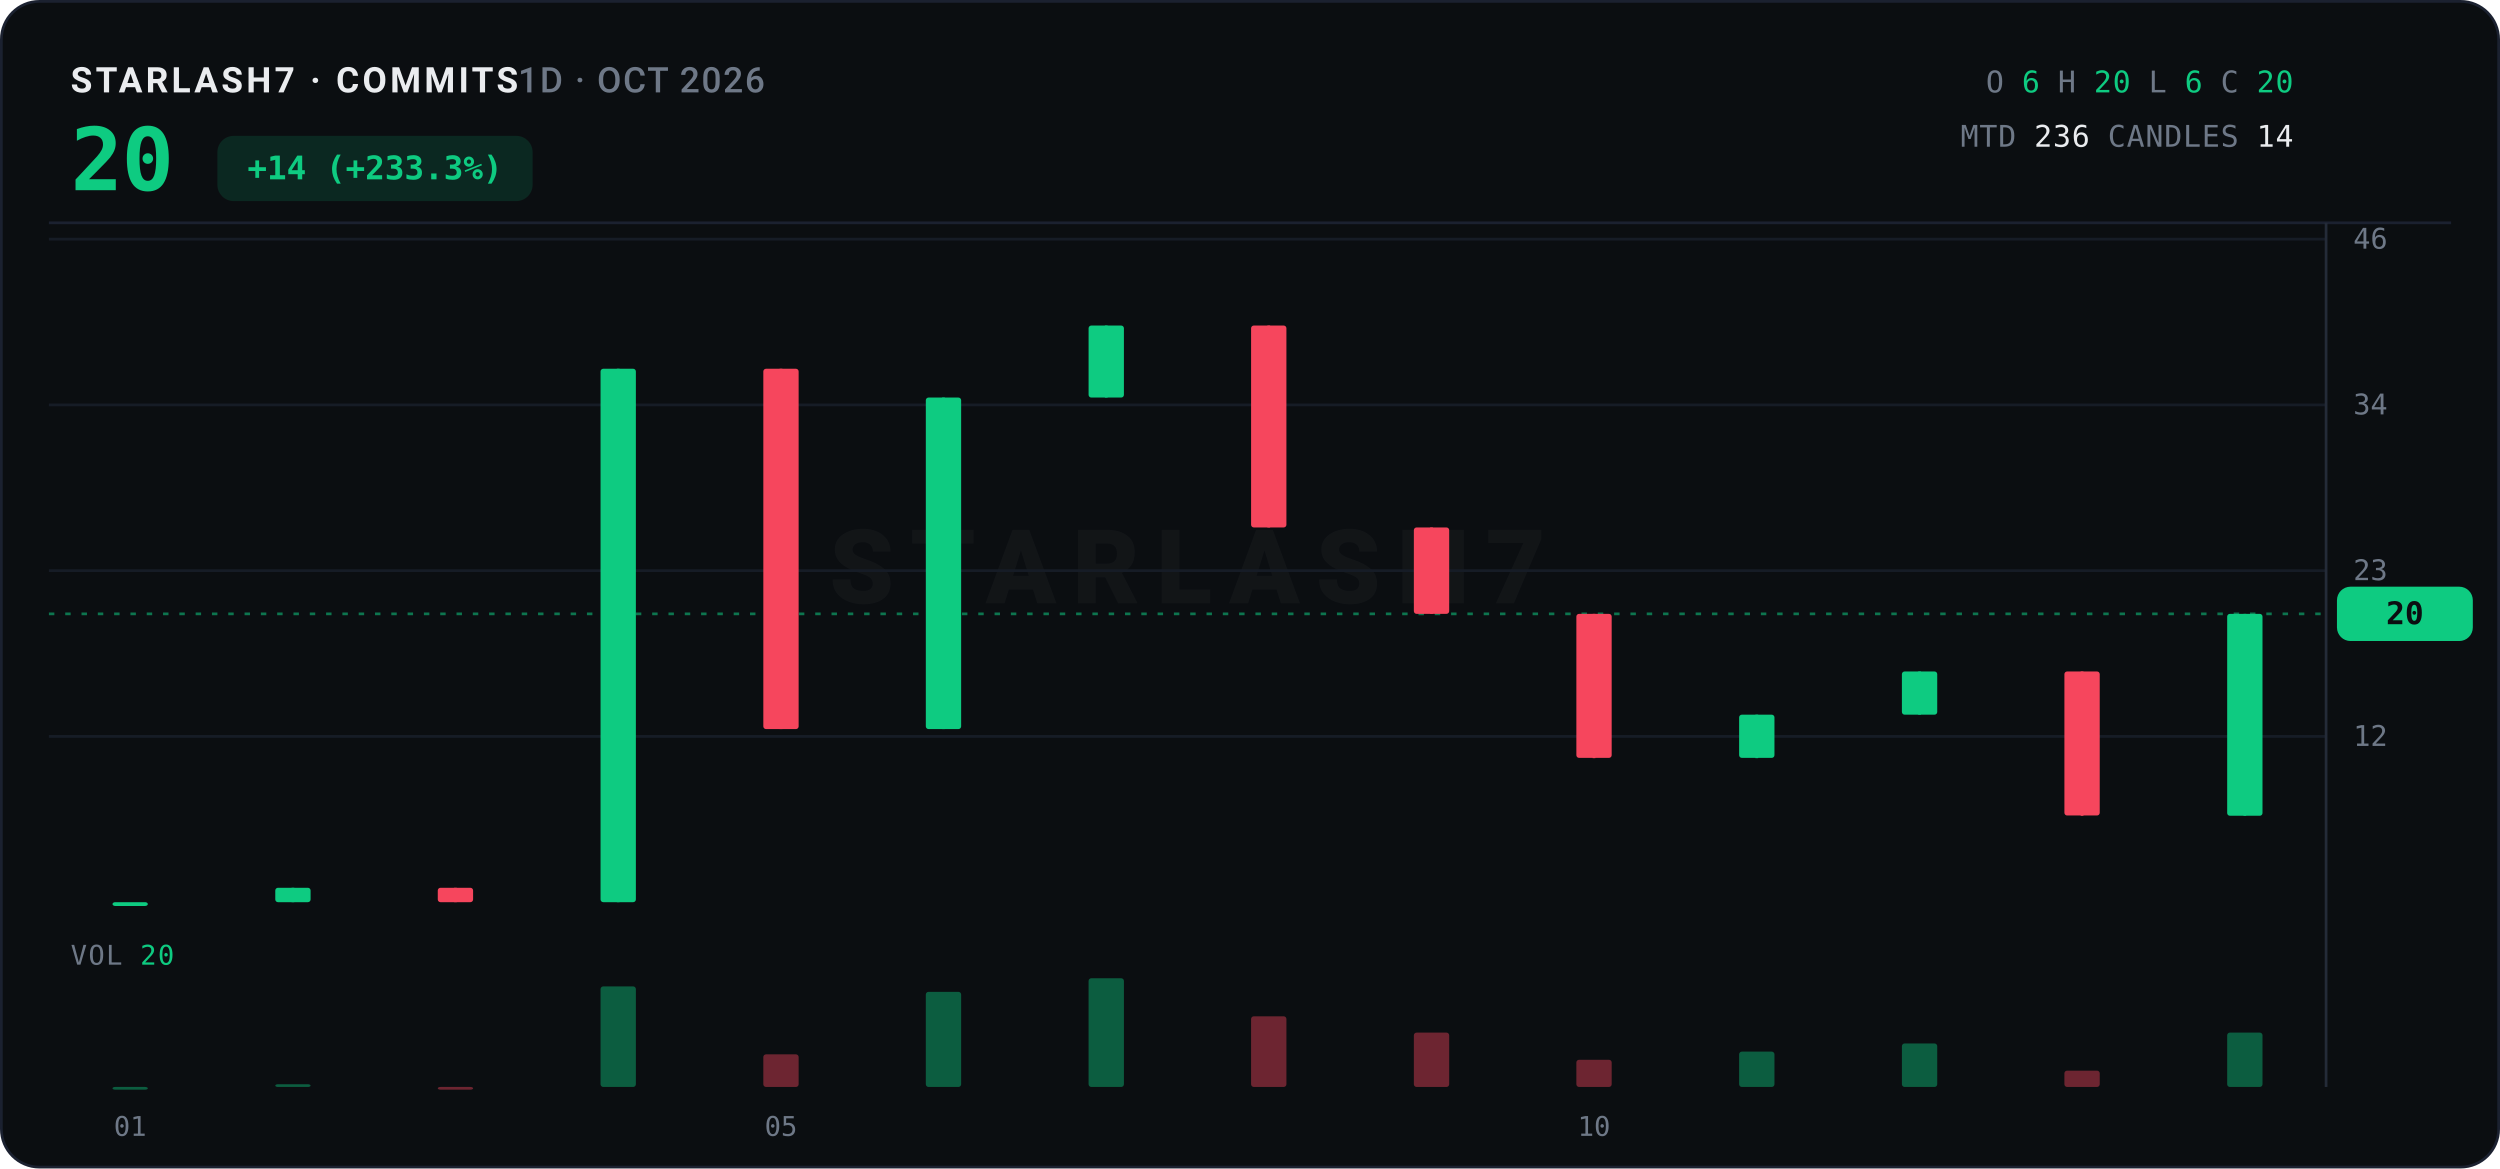
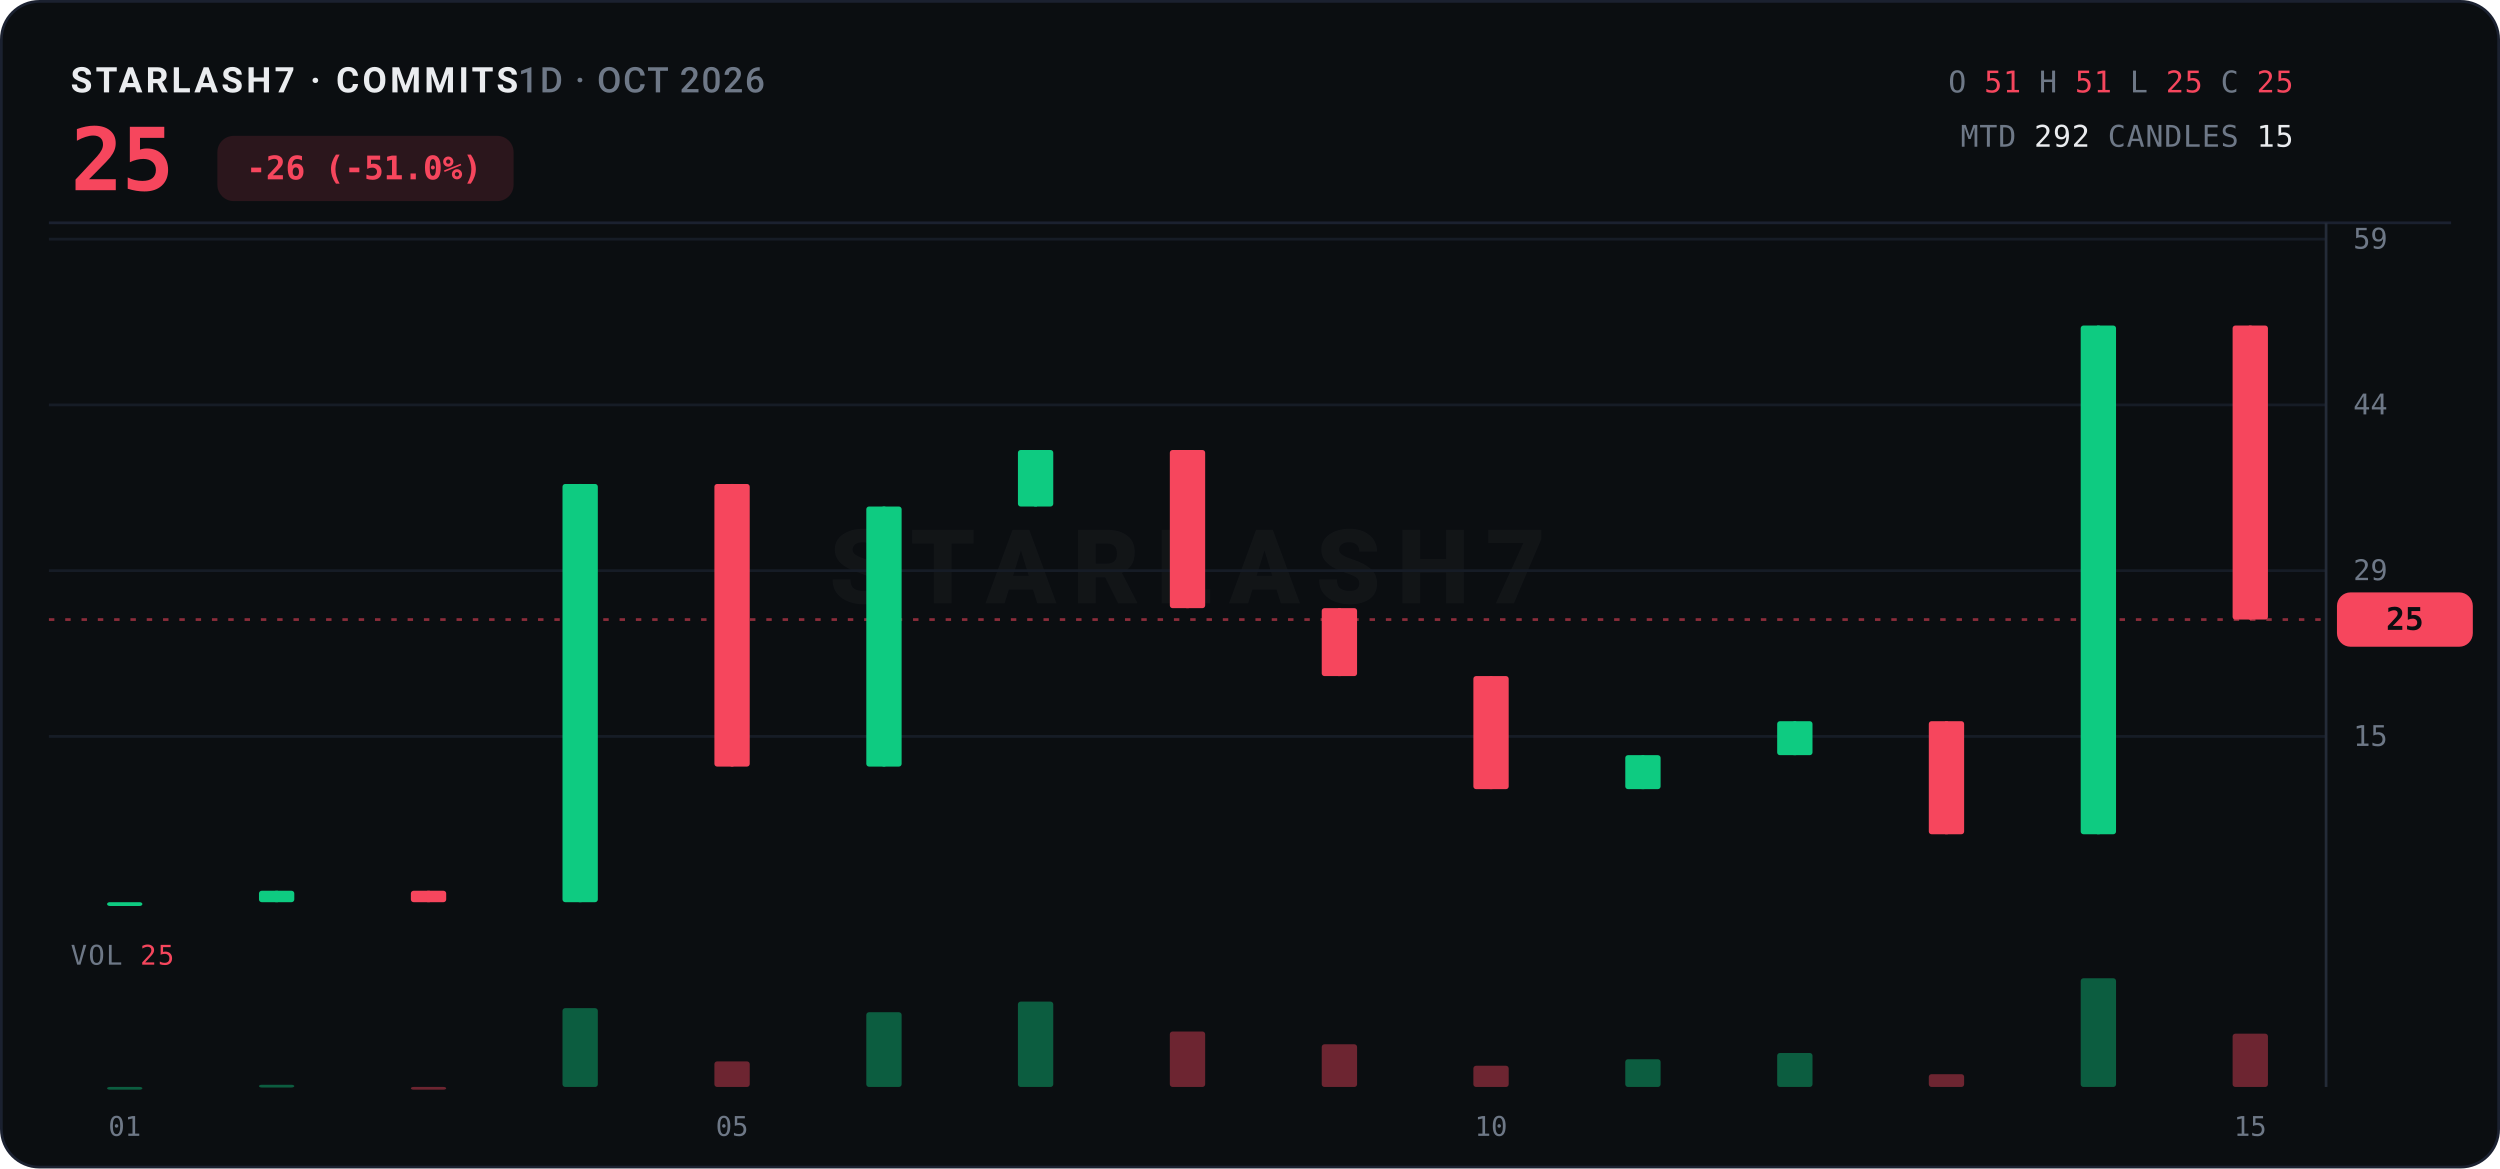
<svg xmlns="http://www.w3.org/2000/svg" width="920" height="430" viewBox="0 0 920 430">
  <rect x="0.5" y="0.5" width="919" height="429" rx="14" fill="#0B0E11" stroke="#1B2130" />
  <text x="26" y="34" font-family="ui-sans-serif,system-ui,-apple-system,'Segoe UI',Roboto,sans-serif" font-size="13" font-weight="700" letter-spacing="1.2" fill="#EAECEF">STARLASH7 · COMMITS<tspan fill="#6E7887" font-weight="500" letter-spacing="0.6">  1D · OCT 2026</tspan>
  </text>
-   <text x="26" y="70" font-family="ui-monospace,'SF Mono',SFMono-Regular,Menlo,Consolas,monospace" font-size="32" font-weight="800" fill="#0ECB81" letter-spacing="-0.5">20</text>
-   <rect x="80" y="50" width="116" height="24" rx="6" fill="#0ECB81" opacity="0.14" />
-   <text x="138" y="66" text-anchor="middle" font-family="ui-monospace,'SF Mono',SFMono-Regular,Menlo,Consolas,monospace" font-size="12" font-weight="700" fill="#0ECB81">+14 (+233.3%)</text>
+   <text x="26" y="70" font-family="ui-monospace,'SF Mono',SFMono-Regular,Menlo,Consolas,monospace" font-size="32" font-weight="800" fill="#F6465D" letter-spacing="-0.5">25</text>
+   <rect x="80" y="50" width="109" height="24" rx="6" fill="#F6465D" opacity="0.14" />
+   <text x="134" y="66" text-anchor="middle" font-family="ui-monospace,'SF Mono',SFMono-Regular,Menlo,Consolas,monospace" font-size="12" font-weight="700" fill="#F6465D">-26 (-51.0%)</text>
  <text x="844" y="34" text-anchor="end" font-family="ui-monospace,'SF Mono',SFMono-Regular,Menlo,Consolas,monospace" font-size="11" letter-spacing="0.3">
    <tspan fill="#6E7887">O</tspan>
-     <tspan fill="#0ECB81">6</tspan>
+     <tspan fill="#F6465D">51</tspan>
    <tspan fill="#6E7887">H</tspan>
-     <tspan fill="#0ECB81">20</tspan>
+     <tspan fill="#F6465D">51</tspan>
    <tspan fill="#6E7887">L</tspan>
-     <tspan fill="#0ECB81">6</tspan>
+     <tspan fill="#F6465D">25</tspan>
    <tspan fill="#6E7887">C</tspan>
-     <tspan fill="#0ECB81">20</tspan>
+     <tspan fill="#F6465D">25</tspan>
  </text>
  <text x="844" y="54" text-anchor="end" font-family="ui-monospace,'SF Mono',SFMono-Regular,Menlo,Consolas,monospace" font-size="11" letter-spacing="0.3">
    <tspan fill="#6E7887">MTD</tspan>
-     <tspan fill="#EAECEF">236</tspan>
+     <tspan fill="#EAECEF">292</tspan>
    <tspan fill="#6E7887">CANDLES</tspan>
-     <tspan fill="#EAECEF">14</tspan>
+     <tspan fill="#EAECEF">15</tspan>
  </text>
  <line x1="18" y1="82" x2="902" y2="82" stroke="#1B2130" stroke-width="1" />
  <text x="437.0" y="222.0" text-anchor="middle" font-family="ui-sans-serif,system-ui,-apple-system,'Segoe UI',Roboto,sans-serif" font-size="38" font-weight="800" letter-spacing="6" fill="#EAECEF" opacity="0.035">STARLASH7</text>
  <line x1="18" y1="271.0" x2="856" y2="271.0" stroke="#161C26" stroke-width="1" />
-   <text x="866" y="274.5" font-family="ui-monospace,'SF Mono',SFMono-Regular,Menlo,Consolas,monospace" font-size="10.5" fill="#6E7887">12</text>
+   <text x="866" y="274.5" font-family="ui-monospace,'SF Mono',SFMono-Regular,Menlo,Consolas,monospace" font-size="10.5" fill="#6E7887">15</text>
  <line x1="18" y1="210.0" x2="856" y2="210.0" stroke="#161C26" stroke-width="1" />
-   <text x="866" y="213.5" font-family="ui-monospace,'SF Mono',SFMono-Regular,Menlo,Consolas,monospace" font-size="10.5" fill="#6E7887">23</text>
+   <text x="866" y="213.5" font-family="ui-monospace,'SF Mono',SFMono-Regular,Menlo,Consolas,monospace" font-size="10.5" fill="#6E7887">29</text>
  <line x1="18" y1="149.0" x2="856" y2="149.0" stroke="#161C26" stroke-width="1" />
-   <text x="866" y="152.5" font-family="ui-monospace,'SF Mono',SFMono-Regular,Menlo,Consolas,monospace" font-size="10.5" fill="#6E7887">34</text>
+   <text x="866" y="152.5" font-family="ui-monospace,'SF Mono',SFMono-Regular,Menlo,Consolas,monospace" font-size="10.5" fill="#6E7887">44</text>
  <line x1="18" y1="88.0" x2="856" y2="88.0" stroke="#161C26" stroke-width="1" />
-   <text x="866" y="91.5" font-family="ui-monospace,'SF Mono',SFMono-Regular,Menlo,Consolas,monospace" font-size="10.5" fill="#6E7887">46</text>
+   <text x="866" y="91.5" font-family="ui-monospace,'SF Mono',SFMono-Regular,Menlo,Consolas,monospace" font-size="10.5" fill="#6E7887">59</text>
  <line x1="856" y1="82" x2="856" y2="400" stroke="#242B38" stroke-width="1" />
-   <line x1="18" y1="225.9" x2="856" y2="225.9" stroke="#0ECB81" stroke-width="1" stroke-dasharray="2 4" opacity="0.55" />
-   <rect x="860" y="215.9" width="50" height="20" rx="5" fill="#0ECB81" />
-   <text x="885.0" y="229.7" text-anchor="middle" font-family="ui-monospace,'SF Mono',SFMono-Regular,Menlo,Consolas,monospace" font-size="11.5" font-weight="800" fill="#0B0E11">20</text>
-   <line x1="47.9" y1="332.0" x2="47.9" y2="332.0" stroke="#0ECB81" stroke-width="1" />
-   <rect x="41.4" y="332.0" width="13.0" height="1.4" rx="1" fill="#0ECB81" />
-   <line x1="107.8" y1="326.7" x2="107.8" y2="332.0" stroke="#0ECB81" stroke-width="1" />
-   <rect x="101.3" y="326.7" width="13.0" height="5.3" rx="1" fill="#0ECB81" />
-   <line x1="167.6" y1="326.7" x2="167.6" y2="332.0" stroke="#F6465D" stroke-width="1" />
-   <rect x="161.1" y="326.7" width="13.0" height="5.3" rx="1" fill="#F6465D" />
-   <line x1="227.5" y1="135.7" x2="227.5" y2="332.0" stroke="#0ECB81" stroke-width="1" />
-   <rect x="221.0" y="135.7" width="13.0" height="196.3" rx="1" fill="#0ECB81" />
-   <line x1="287.4" y1="135.7" x2="287.4" y2="268.3" stroke="#F6465D" stroke-width="1" />
-   <rect x="280.9" y="135.7" width="13.0" height="132.6" rx="1" fill="#F6465D" />
-   <line x1="347.2" y1="146.3" x2="347.2" y2="268.3" stroke="#0ECB81" stroke-width="1" />
-   <rect x="340.7" y="146.3" width="13.0" height="122.0" rx="1" fill="#0ECB81" />
-   <line x1="407.1" y1="119.8" x2="407.1" y2="146.3" stroke="#0ECB81" stroke-width="1" />
-   <rect x="400.6" y="119.8" width="13.0" height="26.5" rx="1" fill="#0ECB81" />
-   <line x1="466.9" y1="119.8" x2="466.9" y2="194.1" stroke="#F6465D" stroke-width="1" />
-   <rect x="460.4" y="119.8" width="13.0" height="74.3" rx="1" fill="#F6465D" />
-   <line x1="526.8" y1="194.1" x2="526.8" y2="225.9" stroke="#F6465D" stroke-width="1" />
-   <rect x="520.3" y="194.1" width="13.0" height="31.8" rx="1" fill="#F6465D" />
-   <line x1="586.6" y1="225.9" x2="586.6" y2="279.0" stroke="#F6465D" stroke-width="1" />
-   <rect x="580.1" y="225.9" width="13.0" height="53.0" rx="1" fill="#F6465D" />
-   <line x1="646.5" y1="263.0" x2="646.5" y2="279.0" stroke="#0ECB81" stroke-width="1" />
-   <rect x="640.0" y="263.0" width="13.0" height="15.9" rx="1" fill="#0ECB81" />
-   <line x1="706.4" y1="247.1" x2="706.4" y2="263.0" stroke="#0ECB81" stroke-width="1" />
-   <rect x="699.9" y="247.1" width="13.0" height="15.9" rx="1" fill="#0ECB81" />
-   <line x1="766.2" y1="247.1" x2="766.2" y2="300.2" stroke="#F6465D" stroke-width="1" />
-   <rect x="759.7" y="247.1" width="13.0" height="53.0" rx="1" fill="#F6465D" />
-   <line x1="826.1" y1="225.9" x2="826.1" y2="300.2" stroke="#0ECB81" stroke-width="1" />
-   <rect x="819.6" y="225.9" width="13.0" height="74.3" rx="1" fill="#0ECB81" />
-   <text x="26" y="355" font-family="ui-monospace,'SF Mono',SFMono-Regular,Menlo,Consolas,monospace" font-size="10" letter-spacing="0.5" fill="#6E7887">VOL <tspan fill="#0ECB81">20</tspan>
+   <line x1="18" y1="228.0" x2="856" y2="228.0" stroke="#F6465D" stroke-width="1" stroke-dasharray="2 4" opacity="0.55" />
+   <rect x="860" y="218.0" width="50" height="20" rx="5" fill="#F6465D" />
+   <text x="885.0" y="231.8" text-anchor="middle" font-family="ui-monospace,'SF Mono',SFMono-Regular,Menlo,Consolas,monospace" font-size="11.5" font-weight="800" fill="#0B0E11">25</text>
+   <line x1="45.9" y1="332.0" x2="45.9" y2="332.0" stroke="#0ECB81" stroke-width="1" />
+   <rect x="39.4" y="332.0" width="13.0" height="1.4" rx="1" fill="#0ECB81" />
+   <line x1="101.8" y1="327.8" x2="101.8" y2="332.0" stroke="#0ECB81" stroke-width="1" />
+   <rect x="95.3" y="327.8" width="13.0" height="4.2" rx="1" fill="#0ECB81" />
+   <line x1="157.7" y1="327.8" x2="157.7" y2="332.0" stroke="#F6465D" stroke-width="1" />
+   <rect x="151.2" y="327.8" width="13.0" height="4.2" rx="1" fill="#F6465D" />
+   <line x1="213.5" y1="178.1" x2="213.5" y2="332.0" stroke="#0ECB81" stroke-width="1" />
+   <rect x="207.0" y="178.1" width="13.0" height="153.9" rx="1" fill="#0ECB81" />
+   <line x1="269.4" y1="178.1" x2="269.4" y2="282.1" stroke="#F6465D" stroke-width="1" />
+   <rect x="262.9" y="178.1" width="13.0" height="104.0" rx="1" fill="#F6465D" />
+   <line x1="325.3" y1="186.4" x2="325.3" y2="282.1" stroke="#0ECB81" stroke-width="1" />
+   <rect x="318.8" y="186.4" width="13.0" height="95.7" rx="1" fill="#0ECB81" />
+   <line x1="381.1" y1="165.6" x2="381.1" y2="186.4" stroke="#0ECB81" stroke-width="1" />
+   <rect x="374.6" y="165.6" width="13.0" height="20.8" rx="1" fill="#0ECB81" />
+   <line x1="437.0" y1="165.6" x2="437.0" y2="223.8" stroke="#F6465D" stroke-width="1" />
+   <rect x="430.5" y="165.6" width="13.0" height="58.2" rx="1" fill="#F6465D" />
+   <line x1="492.9" y1="223.8" x2="492.9" y2="248.8" stroke="#F6465D" stroke-width="1" />
+   <rect x="486.4" y="223.8" width="13.0" height="25.0" rx="1" fill="#F6465D" />
+   <line x1="548.7" y1="248.8" x2="548.7" y2="290.4" stroke="#F6465D" stroke-width="1" />
+   <rect x="542.2" y="248.8" width="13.0" height="41.6" rx="1" fill="#F6465D" />
+   <line x1="604.6" y1="277.9" x2="604.6" y2="290.4" stroke="#0ECB81" stroke-width="1" />
+   <rect x="598.1" y="277.9" width="13.0" height="12.5" rx="1" fill="#0ECB81" />
+   <line x1="660.5" y1="265.4" x2="660.5" y2="277.9" stroke="#0ECB81" stroke-width="1" />
+   <rect x="654.0" y="265.4" width="13.0" height="12.5" rx="1" fill="#0ECB81" />
+   <line x1="716.3" y1="265.4" x2="716.3" y2="307.0" stroke="#F6465D" stroke-width="1" />
+   <rect x="709.8" y="265.4" width="13.0" height="41.6" rx="1" fill="#F6465D" />
+   <line x1="772.2" y1="119.8" x2="772.2" y2="307.0" stroke="#0ECB81" stroke-width="1" />
+   <rect x="765.7" y="119.8" width="13.0" height="187.2" rx="1" fill="#0ECB81" />
+   <line x1="828.1" y1="119.8" x2="828.1" y2="228.0" stroke="#F6465D" stroke-width="1" />
+   <rect x="821.6" y="119.8" width="13.0" height="108.2" rx="1" fill="#F6465D" />
+   <text x="26" y="355" font-family="ui-monospace,'SF Mono',SFMono-Regular,Menlo,Consolas,monospace" font-size="10" letter-spacing="0.5" fill="#6E7887">VOL <tspan fill="#F6465D">25</tspan>
  </text>
-   <rect x="41.4" y="400.0" width="13.0" height="1.0" rx="1" fill="#0ECB81" opacity="0.42" />
-   <rect x="101.3" y="399.0" width="13.0" height="1.0" rx="1" fill="#0ECB81" opacity="0.42" />
-   <rect x="161.1" y="400.0" width="13.0" height="1.0" rx="1" fill="#F6465D" opacity="0.42" />
-   <rect x="221.0" y="363.0" width="13.0" height="37.0" rx="1" fill="#0ECB81" opacity="0.42" />
-   <rect x="280.9" y="388.0" width="13.0" height="12.0" rx="1" fill="#F6465D" opacity="0.42" />
-   <rect x="340.7" y="365.0" width="13.0" height="35.0" rx="1" fill="#0ECB81" opacity="0.42" />
-   <rect x="400.6" y="360.0" width="13.0" height="40.0" rx="1" fill="#0ECB81" opacity="0.42" />
-   <rect x="460.4" y="374.0" width="13.0" height="26.0" rx="1" fill="#F6465D" opacity="0.42" />
-   <rect x="520.3" y="380.0" width="13.0" height="20.0" rx="1" fill="#F6465D" opacity="0.42" />
-   <rect x="580.1" y="390.0" width="13.0" height="10.0" rx="1" fill="#F6465D" opacity="0.42" />
-   <rect x="640.0" y="387.0" width="13.0" height="13.0" rx="1" fill="#0ECB81" opacity="0.42" />
-   <rect x="699.9" y="384.0" width="13.0" height="16.0" rx="1" fill="#0ECB81" opacity="0.42" />
-   <rect x="759.7" y="394.0" width="13.0" height="6.0" rx="1" fill="#F6465D" opacity="0.42" />
-   <rect x="819.6" y="380.0" width="13.0" height="20.0" rx="1" fill="#0ECB81" opacity="0.42" />
-   <text x="47.9" y="418" text-anchor="middle" font-family="ui-monospace,'SF Mono',SFMono-Regular,Menlo,Consolas,monospace" font-size="10" fill="#6E7887">01</text>
-   <text x="287.4" y="418" text-anchor="middle" font-family="ui-monospace,'SF Mono',SFMono-Regular,Menlo,Consolas,monospace" font-size="10" fill="#6E7887">05</text>
-   <text x="586.6" y="418" text-anchor="middle" font-family="ui-monospace,'SF Mono',SFMono-Regular,Menlo,Consolas,monospace" font-size="10" fill="#6E7887">10</text>
+   <rect x="39.4" y="400.0" width="13.0" height="1.0" rx="1" fill="#0ECB81" opacity="0.42" />
+   <rect x="95.3" y="399.2" width="13.0" height="1.0" rx="1" fill="#0ECB81" opacity="0.42" />
+   <rect x="151.2" y="400.0" width="13.0" height="1.0" rx="1" fill="#F6465D" opacity="0.42" />
+   <rect x="207.0" y="371.0" width="13.0" height="29.0" rx="1" fill="#0ECB81" opacity="0.42" />
+   <rect x="262.9" y="390.6" width="13.0" height="9.4" rx="1" fill="#F6465D" opacity="0.42" />
+   <rect x="318.8" y="372.5" width="13.0" height="27.5" rx="1" fill="#0ECB81" opacity="0.42" />
+   <rect x="374.6" y="368.6" width="13.0" height="31.4" rx="1" fill="#0ECB81" opacity="0.42" />
+   <rect x="430.5" y="379.6" width="13.0" height="20.4" rx="1" fill="#F6465D" opacity="0.42" />
+   <rect x="486.4" y="384.3" width="13.0" height="15.7" rx="1" fill="#F6465D" opacity="0.42" />
+   <rect x="542.2" y="392.2" width="13.0" height="7.8" rx="1" fill="#F6465D" opacity="0.42" />
+   <rect x="598.1" y="389.8" width="13.0" height="10.2" rx="1" fill="#0ECB81" opacity="0.42" />
+   <rect x="654.0" y="387.5" width="13.0" height="12.5" rx="1" fill="#0ECB81" opacity="0.42" />
+   <rect x="709.8" y="395.3" width="13.0" height="4.7" rx="1" fill="#F6465D" opacity="0.42" />
+   <rect x="765.7" y="360.0" width="13.0" height="40.0" rx="1" fill="#0ECB81" opacity="0.42" />
+   <rect x="821.6" y="380.4" width="13.0" height="19.6" rx="1" fill="#F6465D" opacity="0.42" />
+   <text x="45.9" y="418" text-anchor="middle" font-family="ui-monospace,'SF Mono',SFMono-Regular,Menlo,Consolas,monospace" font-size="10" fill="#6E7887">01</text>
+   <text x="269.4" y="418" text-anchor="middle" font-family="ui-monospace,'SF Mono',SFMono-Regular,Menlo,Consolas,monospace" font-size="10" fill="#6E7887">05</text>
+   <text x="548.7" y="418" text-anchor="middle" font-family="ui-monospace,'SF Mono',SFMono-Regular,Menlo,Consolas,monospace" font-size="10" fill="#6E7887">10</text>
+   <text x="828.1" y="418" text-anchor="middle" font-family="ui-monospace,'SF Mono',SFMono-Regular,Menlo,Consolas,monospace" font-size="10" fill="#6E7887">15</text>
</svg>
